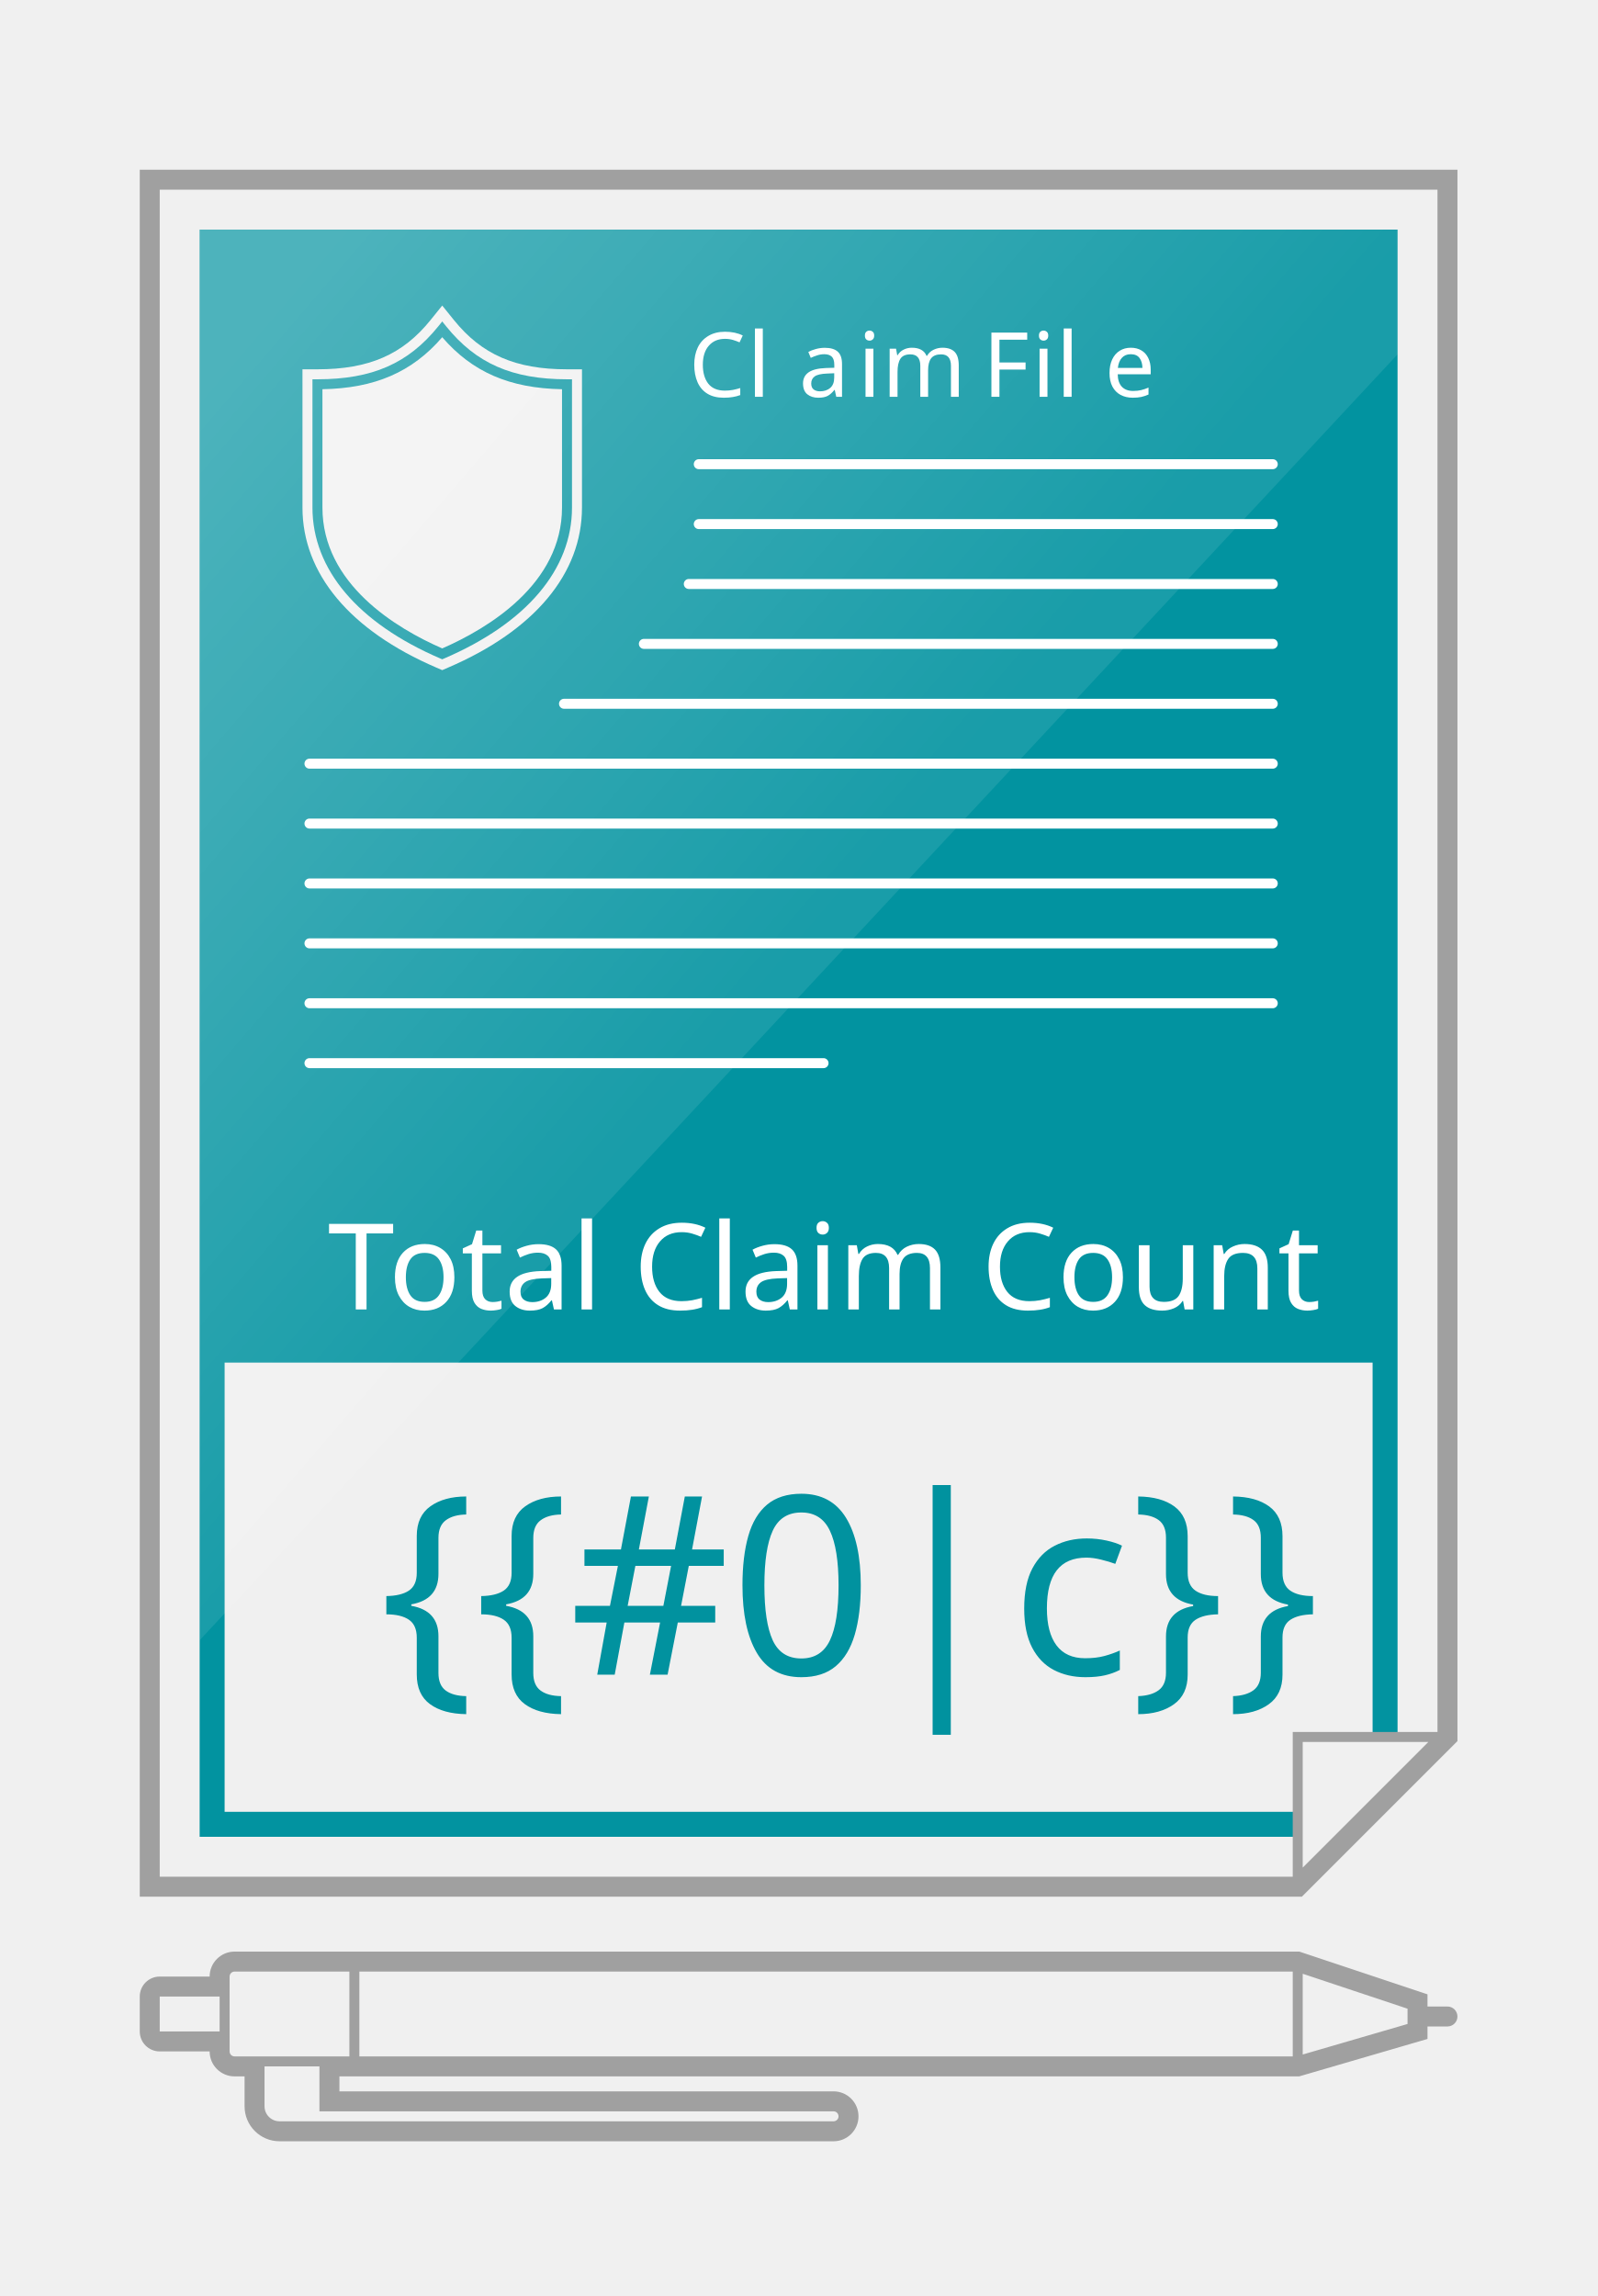
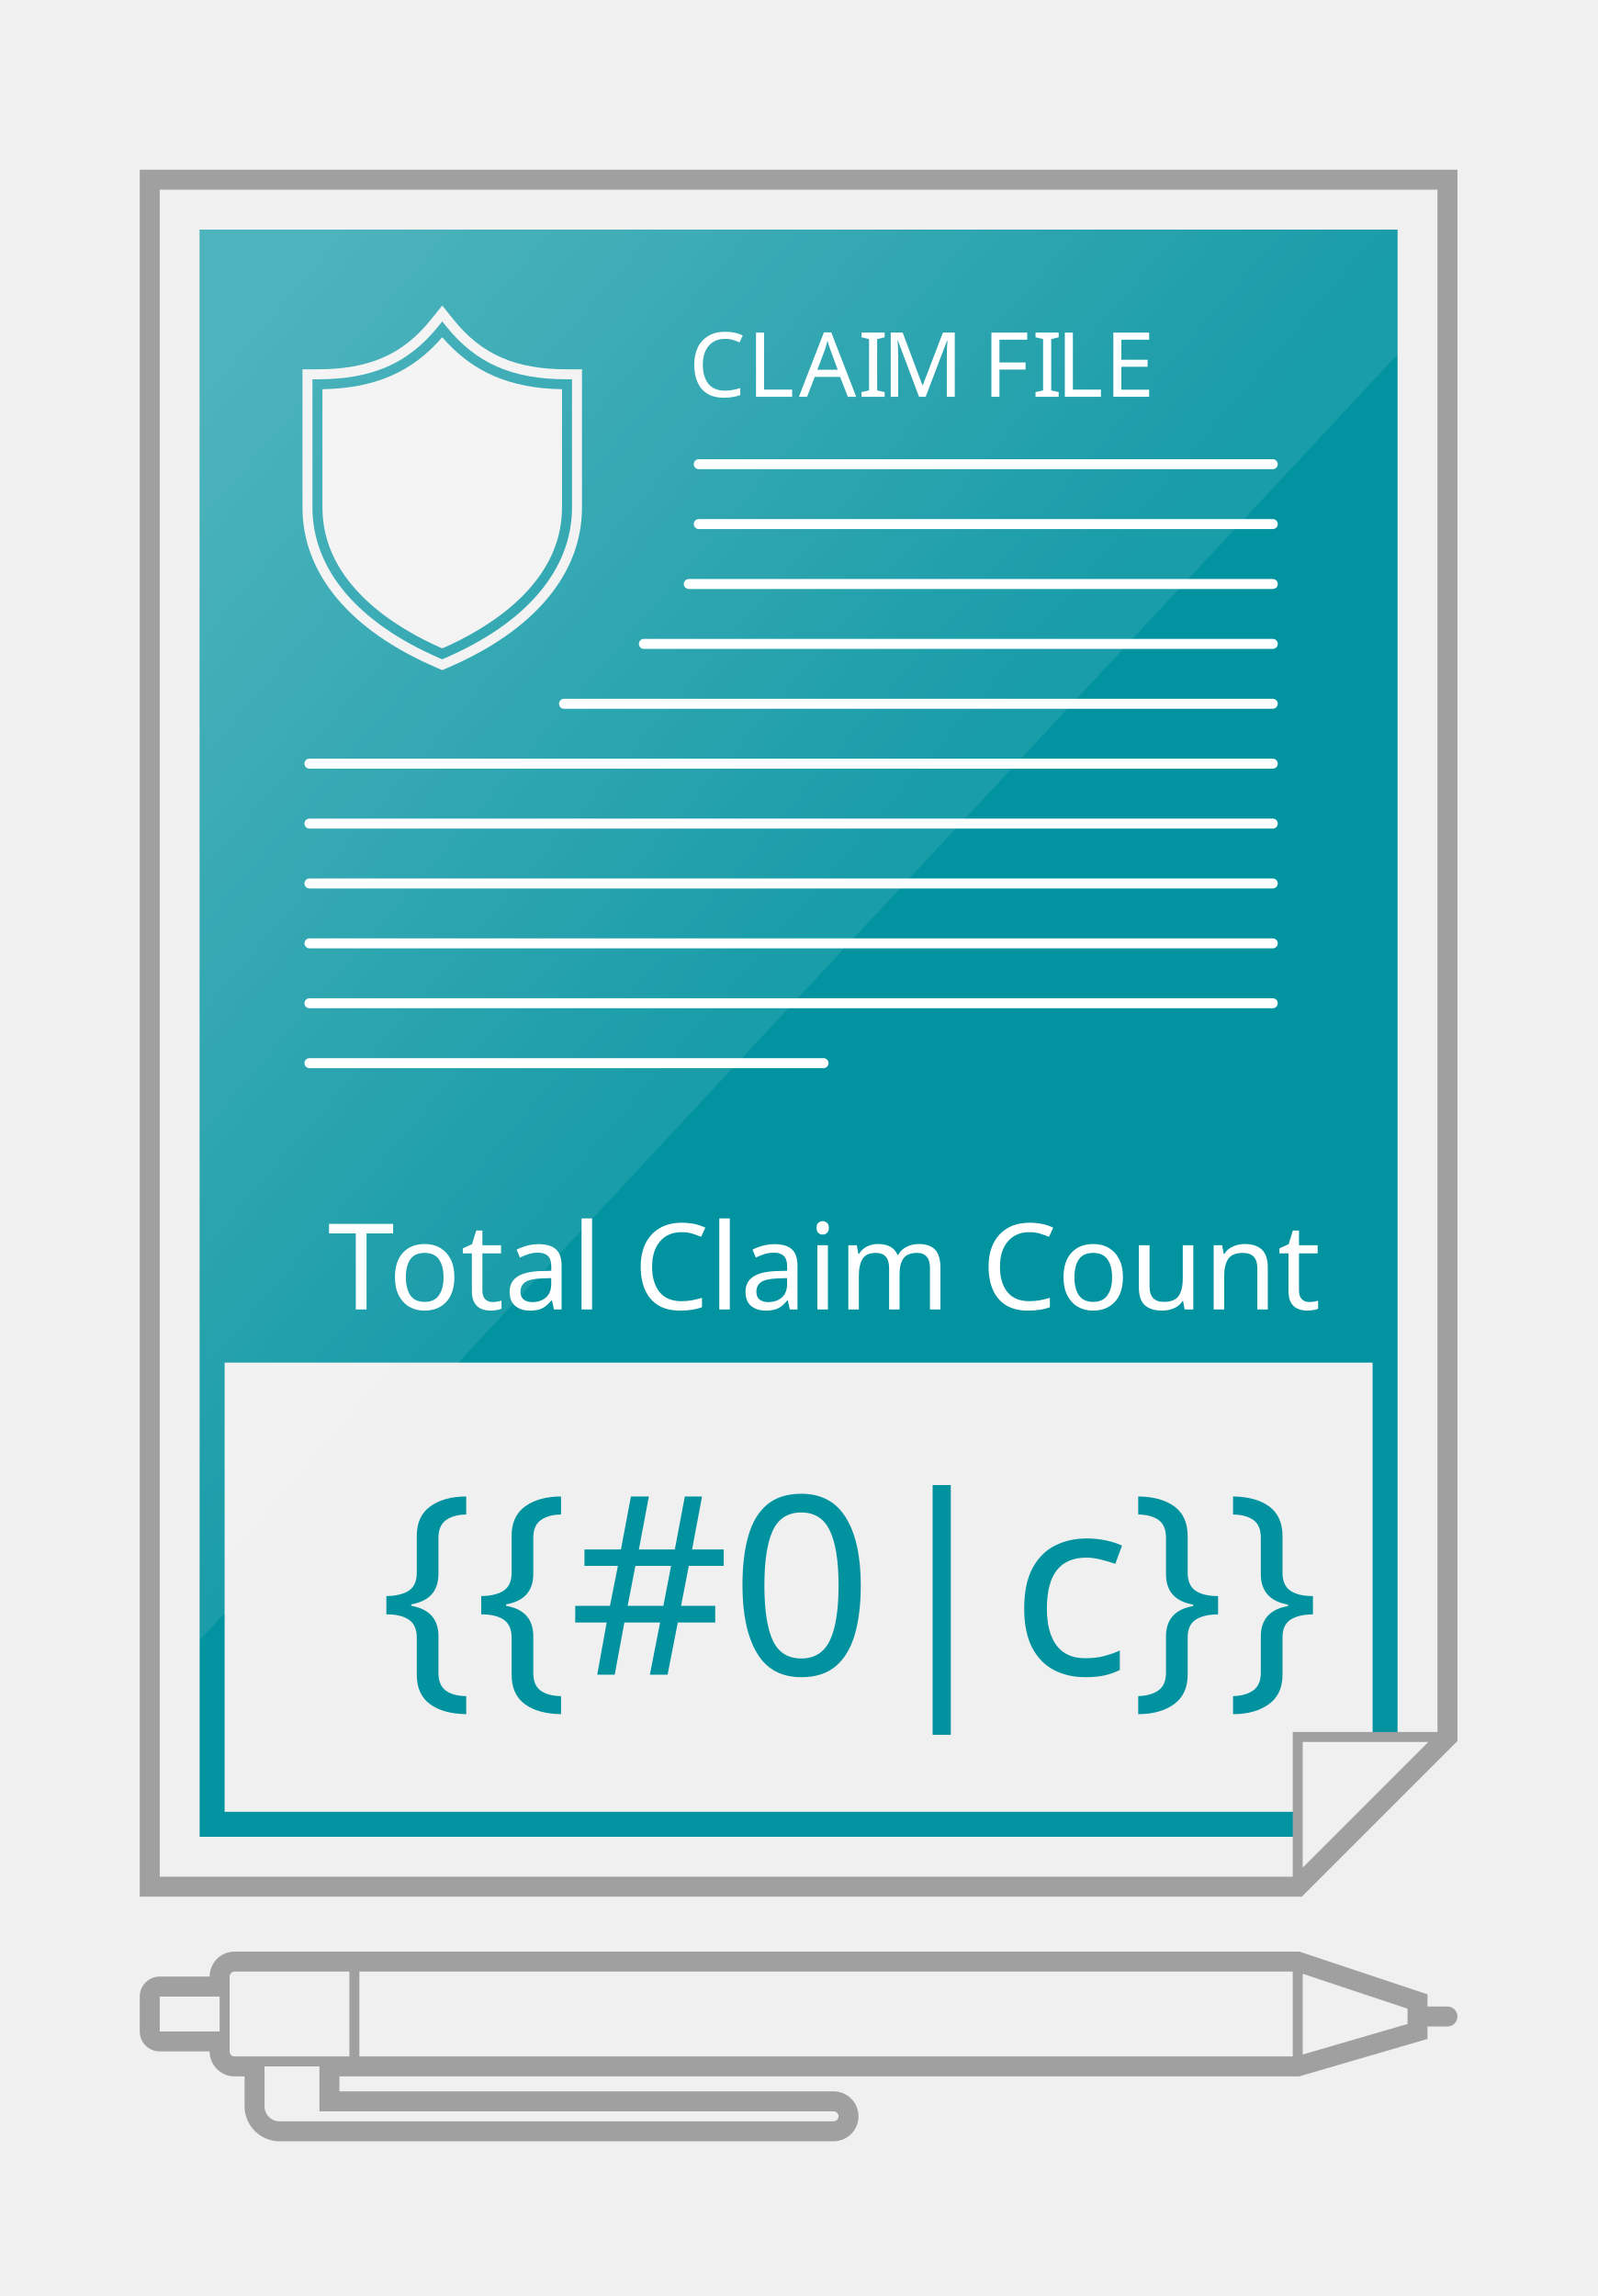
<svg xmlns="http://www.w3.org/2000/svg" version="1.1" id="TotalClaimCount_x5F_KeyValue" x="0px" y="0px" viewBox="0 0 320 460" style="enable-background:new 0 0 320 460;" xml:space="preserve">
  <style type="text/css">
	.st0{fill:#A0A0A0;}
	.st1{fill:#0293A0;}
	.st2{fill:#FFFFFF;}
	.st3{fill:#01929F;}
	.st4{font-family:'Roboto-Bold';}
	.st5{font-size:50px;}
	.st6{font-family:'Roboto-Medium';}
	.st7{font-size:24px;}
	.st8{letter-spacing:-2;}
	.st9{font-family:'Roboto-Regular';}
	.st10{font-size:18px;}
- 	.st11{opacity:0.3;fill:url(#shine_00000020359242863696293640000003271442466436165814_);}
+ 	.st11{opacity:0.3;fill:url(#shine_00000134246770383208343660000014125244834898188938_);}
</style>
  <path id="pen" class="st0" d="M290,402h-4v-2.44L260.32,391H47c-2.76,0-5,2.24-5,5H32c-2.21,0-4,1.79-4,4v7c0,2.21,1.79,4,4,4h10  c0,2.76,2.24,5,5,5h2v6c0,3.86,3.14,7,7,7h111c2.76,0,5-2.24,5-5s-2.24-5-5-5H68v-3h192.29l25.71-7.5V406h4c1.1,0,2-0.9,2-2  S291.1,402,290,402z M259,412H72v-17h187V412z M32,407v-7h12v7H32z M167,423c0.55,0,1,0.45,1,1s-0.45,1-1,1H56c-1.65,0-3-1.35-3-3  v-8h11v9H167z M47,412c-0.55,0-1-0.45-1-1v-15c0-0.55,0.45-1,1-1h23v17H47z M282,405.5l-21,6.12v-16.18l21,7V405.5z" />
  <path id="colored_background_00000180344498388928019860000009480335990345796229_" class="st1" d="M40,46v322h220v-5H45v-90h230v75  h5V46H40z M116.6,101.68c0,13.25-9.52,24.64-26.82,32.07l-1.18,0.51l-1.18-0.51c-17.29-7.43-26.82-18.82-26.82-32.07V73.99h3  c10.31,0,17.09-2.95,22.66-9.87l2.34-2.9l2.34,2.9c5.58,6.92,12.35,9.87,22.66,9.87h3V101.68z" />
  <g>
    <path class="st1" d="M88.6,132.09l-0.4-0.17c-16.51-7.1-25.6-17.84-25.6-30.24V75.99h1c10.98,0,18.22-3.18,24.22-10.62l0.78-0.97   l0.78,0.97c6,7.44,13.24,10.62,24.22,10.62h1v25.69c0,12.4-9.09,23.14-25.6,30.24L88.6,132.09z M64.6,77.98v23.7   c0,15.36,14.85,24.23,24,28.23c9.15-4,24-12.87,24-28.23v-23.7c-10.5-0.19-17.98-3.44-24-10.42C82.58,74.55,75.1,77.79,64.6,77.98z   " />
  </g>
  <g id="lines">
    <path class="st2" d="M165,212H62c-0.55,0-1,0.45-1,1s0.45,1,1,1h103c0.55,0,1-0.45,1-1S165.55,212,165,212z" />
    <path class="st2" d="M255,200H62c-0.55,0-1,0.45-1,1s0.45,1,1,1h193c0.55,0,1-0.45,1-1S255.55,200,255,200z" />
    <path class="st2" d="M255,188H62c-0.55,0-1,0.45-1,1s0.45,1,1,1h193c0.55,0,1-0.45,1-1S255.55,188,255,188z" />
    <path class="st2" d="M255,176H62c-0.55,0-1,0.45-1,1s0.45,1,1,1h193c0.55,0,1-0.45,1-1S255.55,176,255,176z" />
    <path class="st2" d="M255,164H62c-0.55,0-1,0.45-1,1s0.45,1,1,1h193c0.55,0,1-0.45,1-1S255.55,164,255,164z" />
    <path class="st2" d="M255,152H62c-0.55,0-1,0.45-1,1s0.45,1,1,1h193c0.55,0,1-0.45,1-1S255.55,152,255,152z" />
    <path class="st2" d="M255,140H113c-0.55,0-1,0.45-1,1s0.45,1,1,1h142c0.55,0,1-0.45,1-1S255.55,140,255,140z" />
    <path class="st2" d="M255,128H129c-0.55,0-1,0.45-1,1s0.45,1,1,1h126c0.55,0,1-0.45,1-1S255.55,128,255,128z" />
    <path class="st2" d="M255,116H138c-0.55,0-1,0.45-1,1s0.45,1,1,1h117c0.55,0,1-0.45,1-1S255.55,116,255,116z" />
    <path class="st2" d="M255,104H140c-0.55,0-1,0.45-1,1s0.45,1,1,1h115c0.55,0,1-0.45,1-1S255.55,104,255,104z" />
    <path class="st2" d="M140,94h115c0.55,0,1-0.45,1-1s-0.45-1-1-1H140c-0.55,0-1,0.45-1,1S139.45,94,140,94z" />
  </g>
  <path class="st0" d="M28,34v346h232.83L292,348.83V34H28z M32,38h256v309h-29v29H32V38z M286.17,349L261,374.17V349H286.17z" />
-   <g id="_x7B__x7B__x23_0_x7D__x7D__00000106108290034889438490000010890467018255510964_">
-     <text transform="matrix(1 0 0 1 76 335.5219)" class="st3 st4 st5">{{#0|c}}</text>
+   <g id="_x7B__x7B_ta:middle_x7D__x7D_">
+     <g id="_x7B__x7B__x23_0_x7D__x7D__00000106108290034889438490000010890467018255510964_">
+       <text transform="matrix(1 0 0 1 76 335.5219)" class="st3 st4 st5">{{#0|c}}</text>
+     </g>
  </g>
  <g>
    <text transform="matrix(1 0 0 1 65.6865 262.3447)">
      <tspan x="0" y="0" class="st2 st6 st7 st8">T</tspan>
      <tspan x="12.13" y="0" class="st2 st6 st7">otal Claim Count</tspan>
    </text>
  </g>
  <g>
    <text transform="matrix(1 0 0 1 138 79.4961)">
      <tspan x="0" y="0" class="st2 st9 st10">C</tspan>
-       <tspan x="11.72" y="0" class="st2 st9 st10">l</tspan>
-       <tspan x="22.06" y="0" class="st2 st9 st10">a</tspan>
-       <tspan x="33.88" y="0" class="st2 st9 st10">i</tspan>
-       <tspan x="38.71" y="0" class="st2 st9 st10">m </tspan>
+       <tspan x="11.72" y="0" class="st2 st9 st10">L</tspan>
+       <tspan x="22.06" y="0" class="st2 st9 st10">A</tspan>
+       <tspan x="33.88" y="0" class="st2 st9 st10">I</tspan>
+       <tspan x="38.71" y="0" class="st2 st9 st10">M </tspan>
      <tspan x="58.88" y="0" class="st2 st9 st10">F</tspan>
-       <tspan x="68.75" y="0" class="st2 st9 st10">i</tspan>
-       <tspan x="73.59" y="0" class="st2 st9 st10">l</tspan>
-       <tspan x="83.31" y="0" class="st2 st9 st10">e</tspan>
+       <tspan x="68.75" y="0" class="st2 st9 st10">I</tspan>
+       <tspan x="73.59" y="0" class="st2 st9 st10">L</tspan>
+       <tspan x="83.31" y="0" class="st2 st9 st10">E</tspan>
    </text>
  </g>
-   <linearGradient id="shine_00000078012455462561434500000010530137889525670574_" gradientUnits="userSpaceOnUse" x1="161.789" y1="188.844" x2="37.287" y2="81.968">
+   <linearGradient id="shine_00000170985737726184712800000014083087924622566042_" gradientUnits="userSpaceOnUse" x1="161.789" y1="188.844" x2="37.287" y2="81.968">
    <stop offset="0" style="stop-color:#FFFFFF;stop-opacity:0.3" />
    <stop offset="1" style="stop-color:#FFFFFF" />
  </linearGradient>
-   <polygon id="shine_00000178903382305391046940000014283789407745432474_" style="opacity:0.3;fill:url(#shine_00000078012455462561434500000010530137889525670574_);" points="  40,328.62 40,46 280,46 280,71 " />
+   <polygon id="shine_00000178903382305391046940000014283789407745432474_" style="opacity:0.3;fill:url(#shine_00000170985737726184712800000014083087924622566042_);" points="  40,328.62 40,46 280,46 280,71 " />
</svg>
